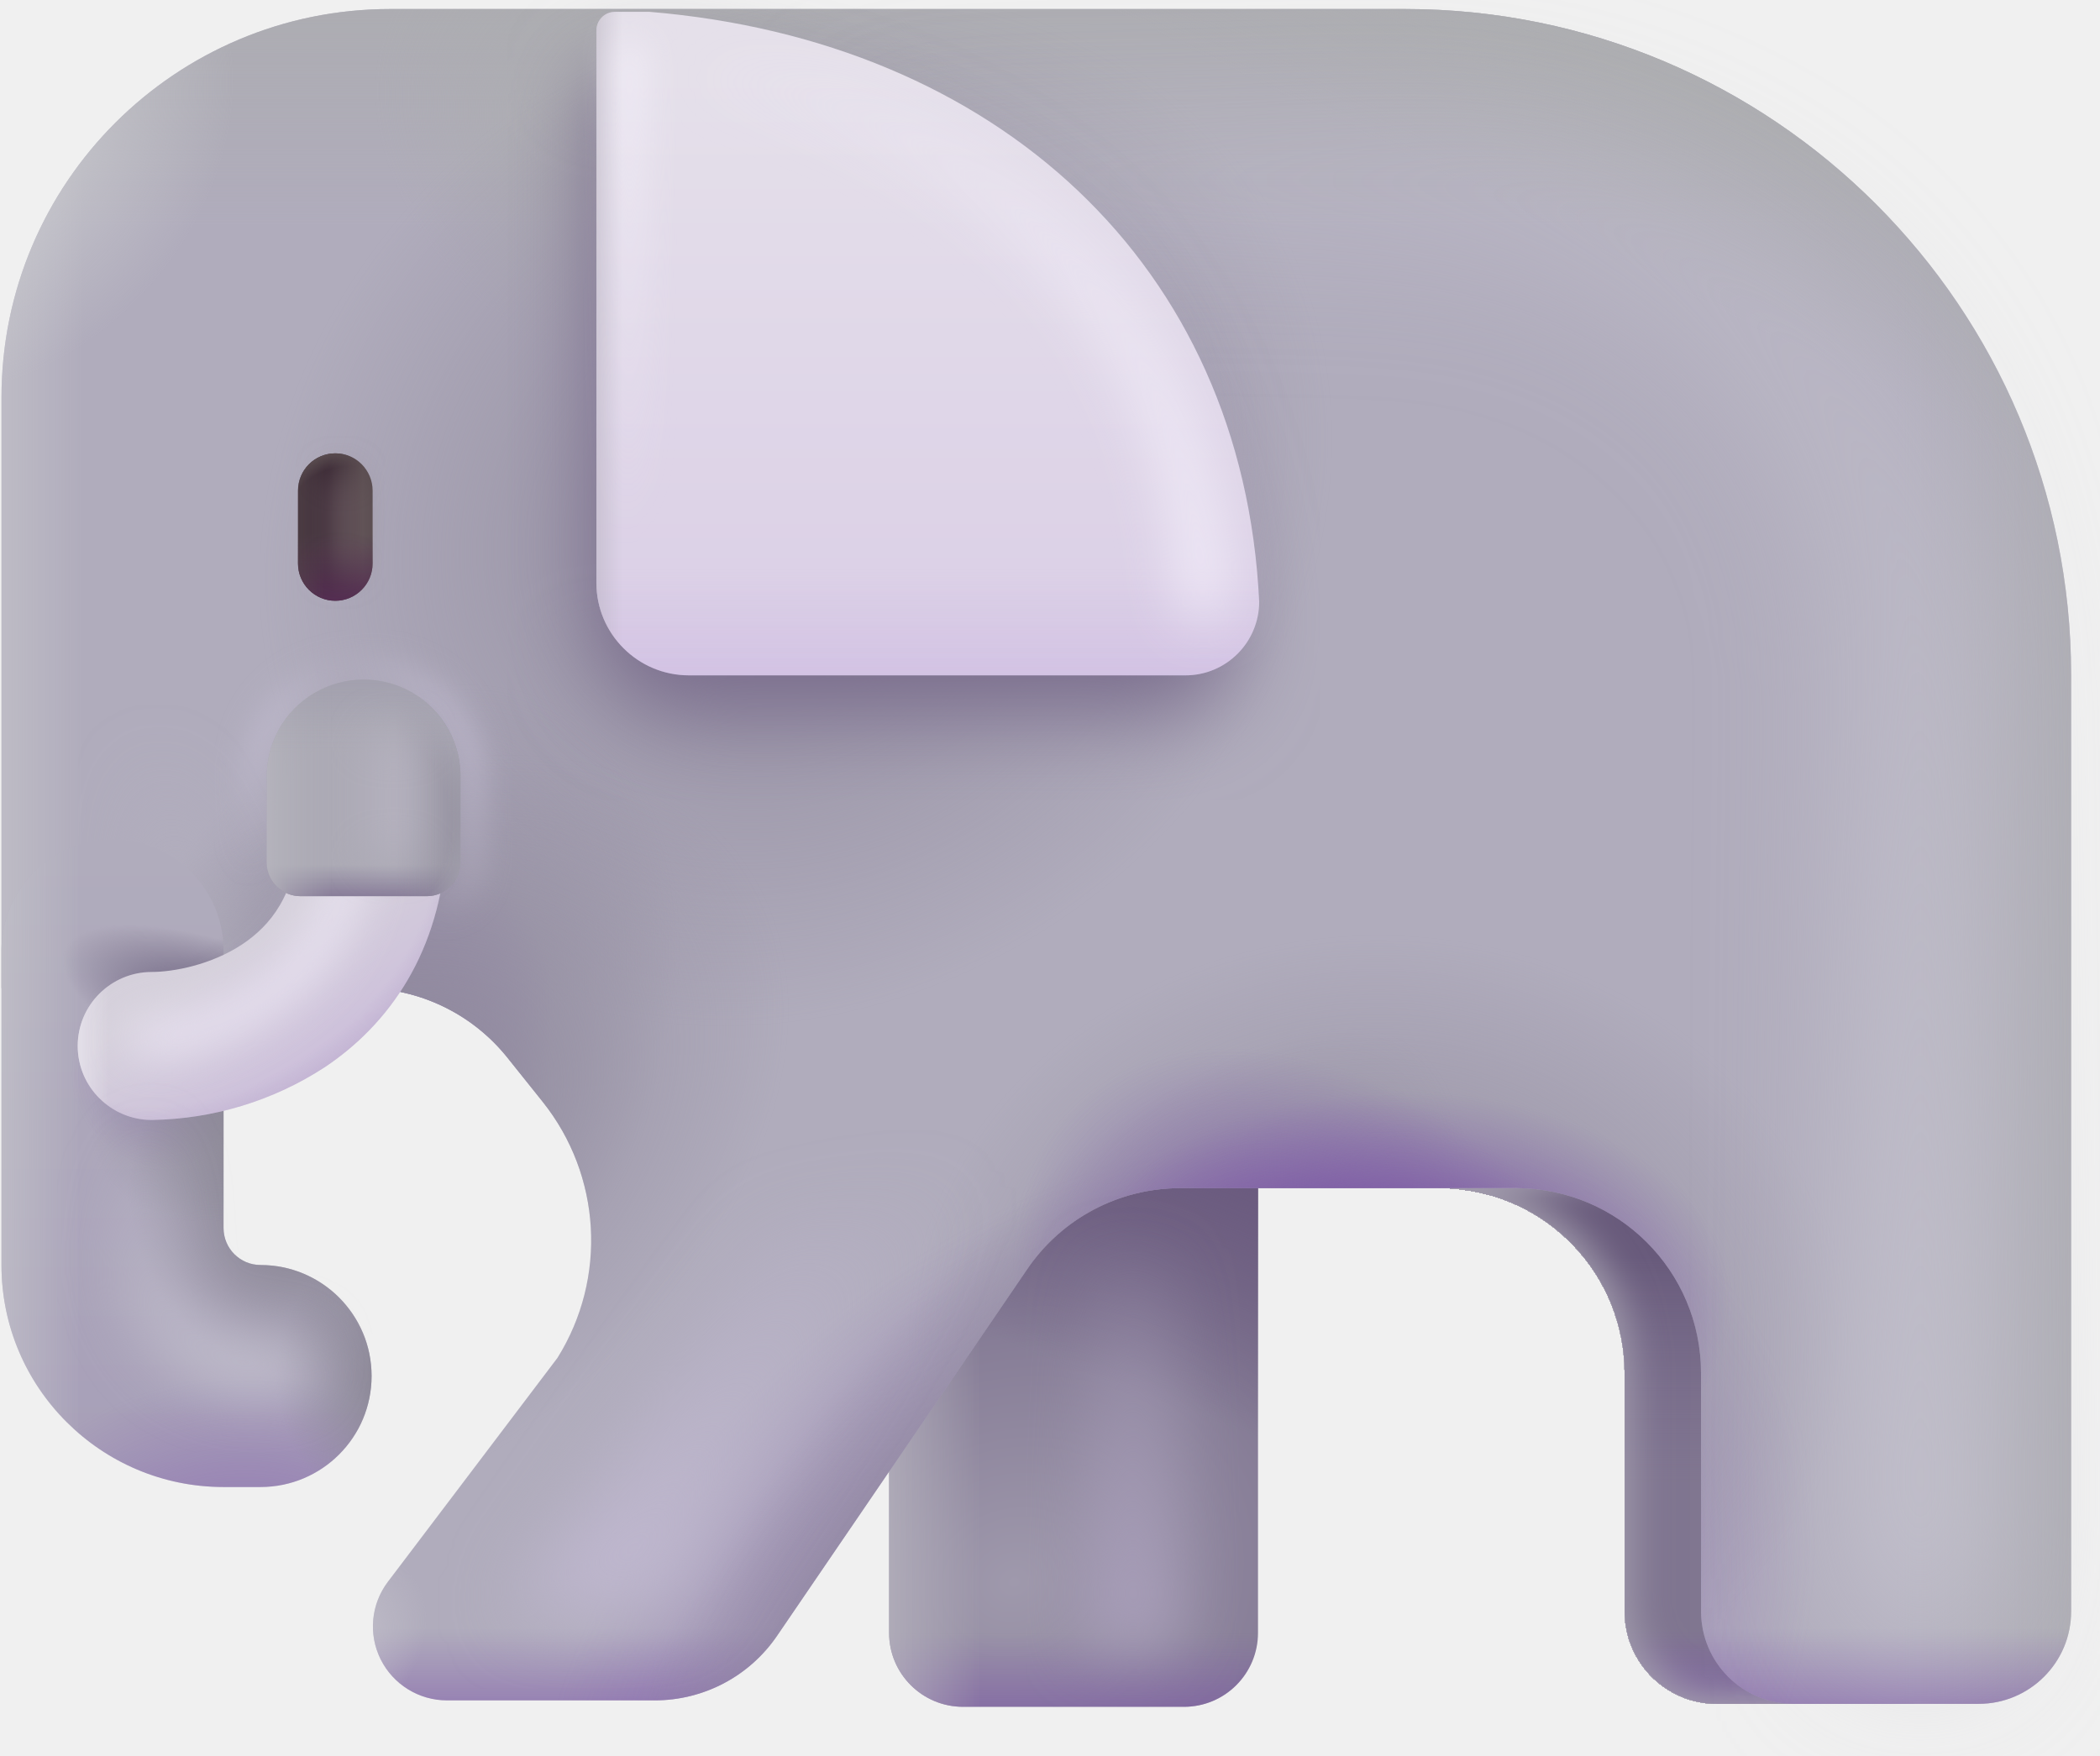
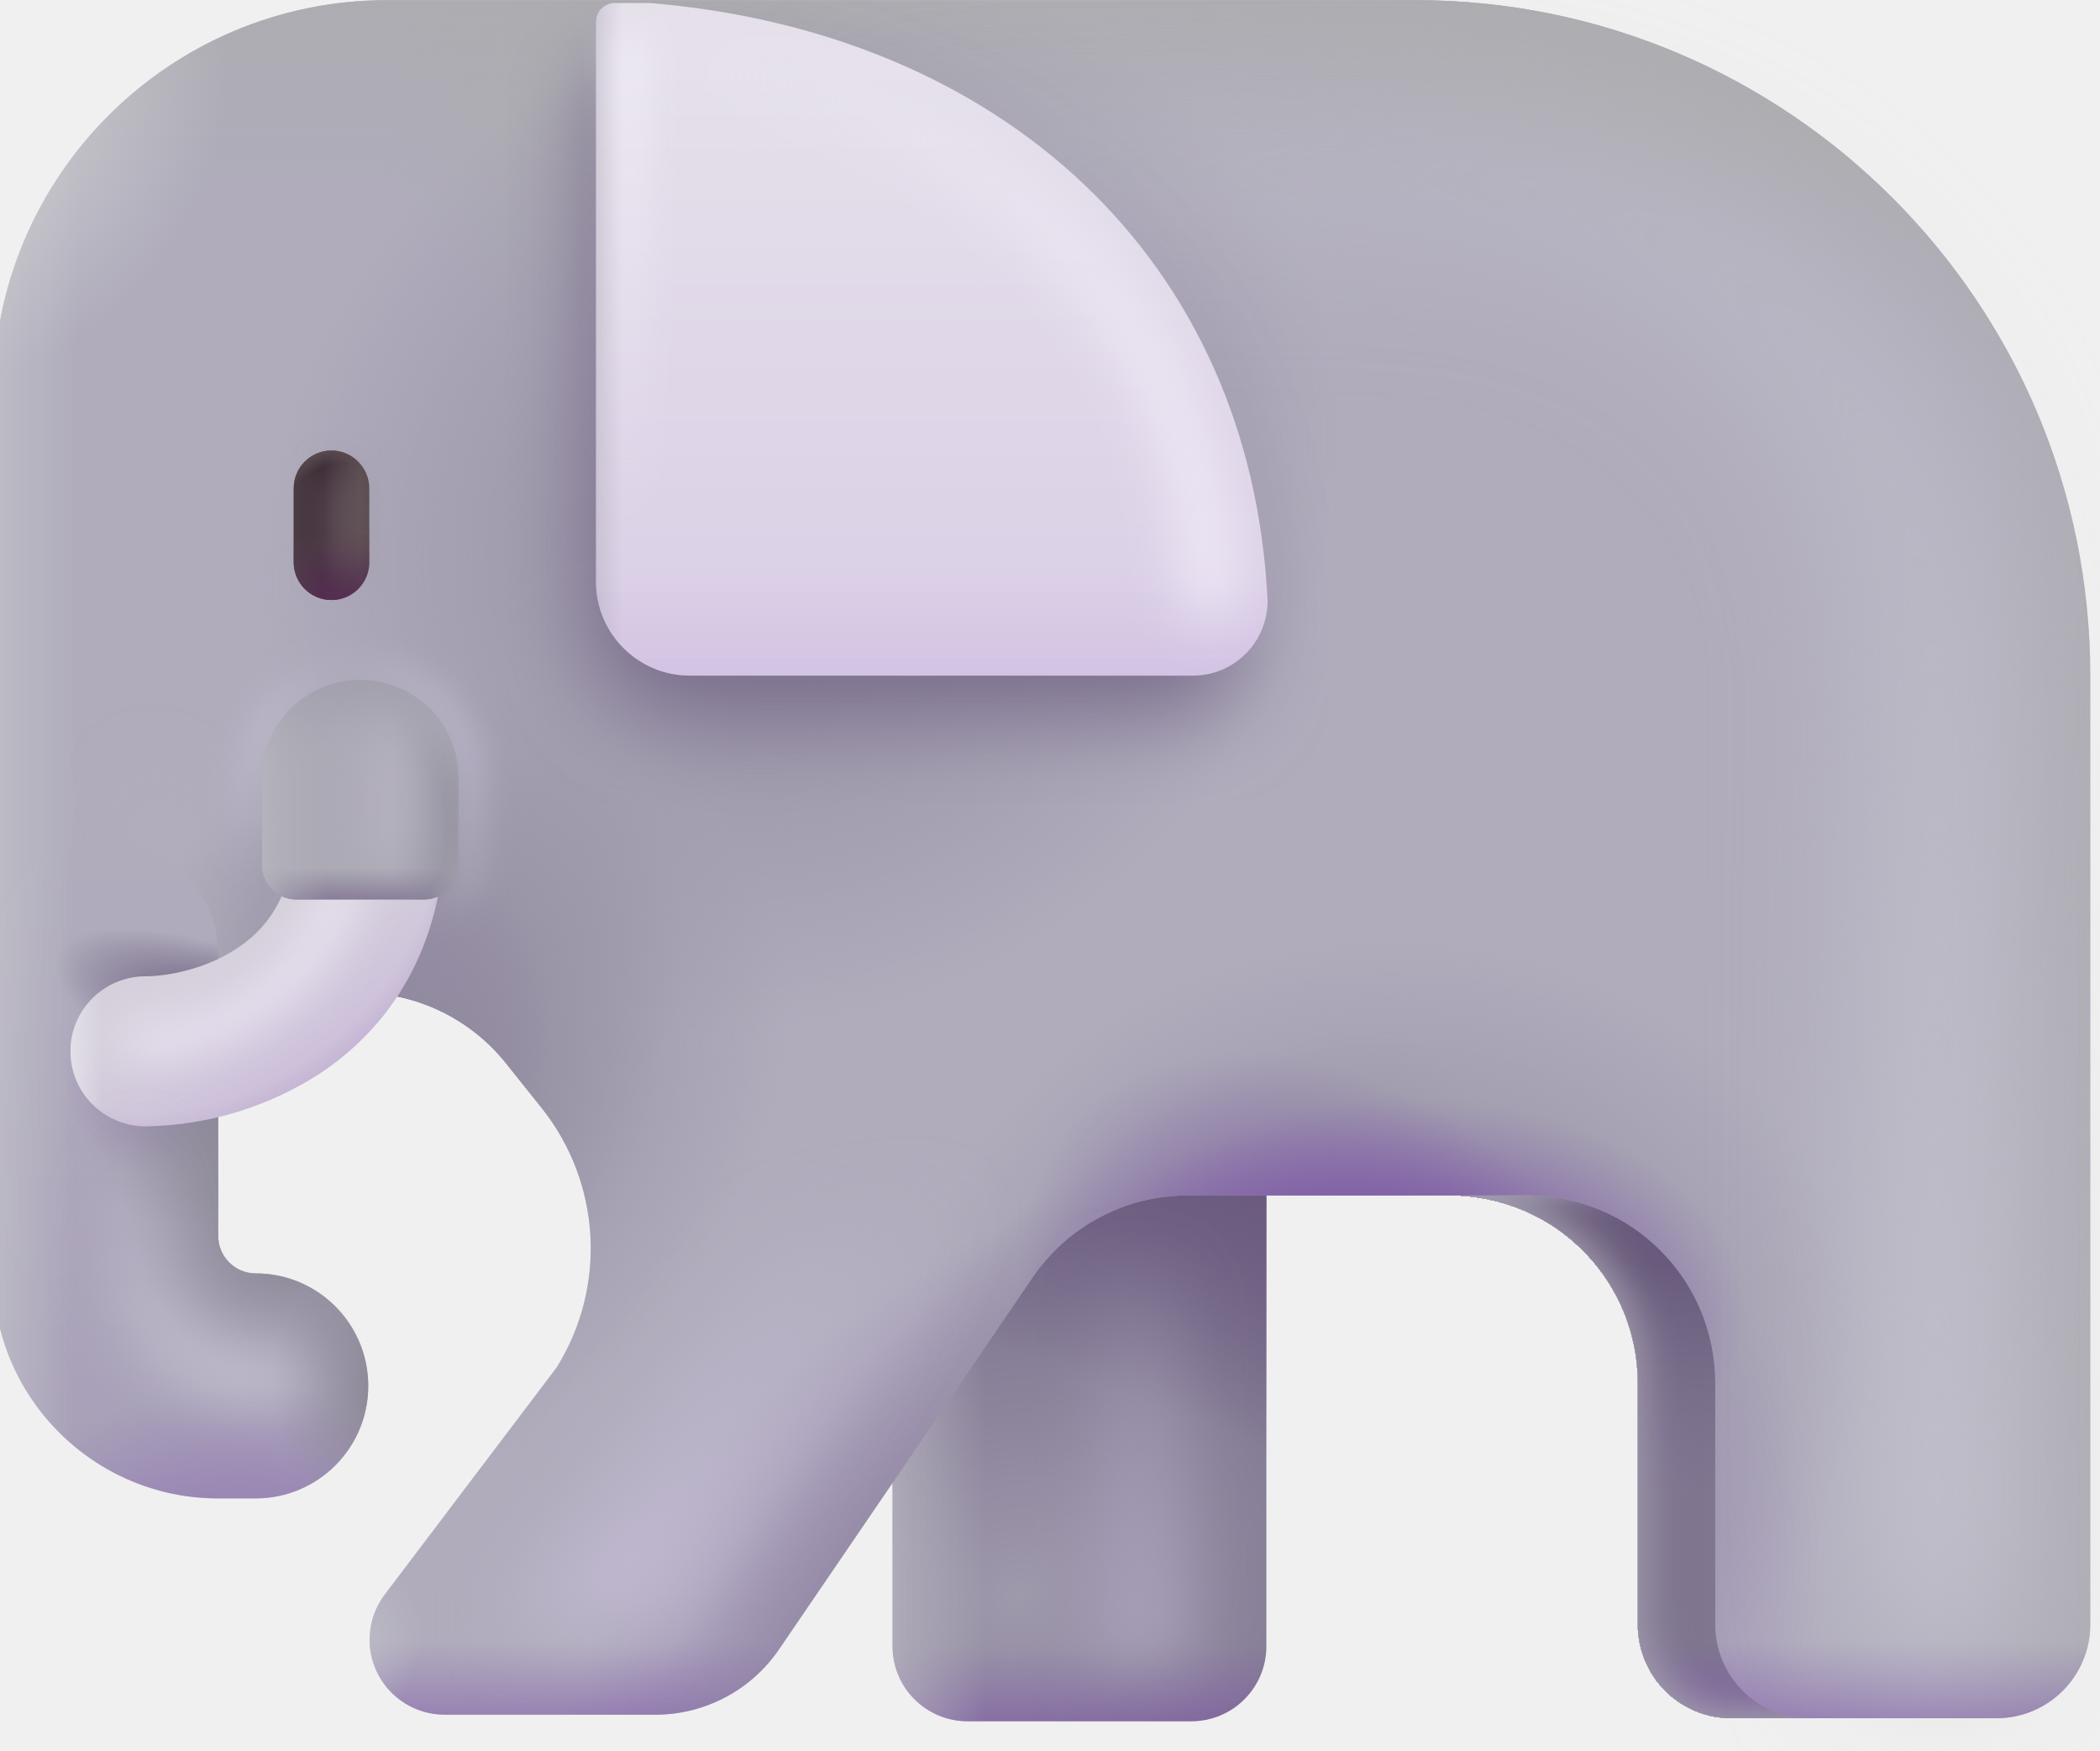
- <svg xmlns="http://www.w3.org/2000/svg" viewBox="2.00 5.03 28.37 23.72">
+ <svg xmlns="http://www.w3.org/2000/svg" viewBox="2.11 5.15 28.00 23.33">
  <g fill="none">
    <g clip-path="url(#elephant-ivtBawb)">
      <g filter="url(#elephant-imF933c)">
        <path fill="#7F7590" d="M28.948 21.09v5.714c0 .69-.56 1.25-1.25 1.25h-2.5c-.69 0-1.25-.56-1.25-1.25v-3.219a2.5 2.5 0 0 0-2.359-2.496z" />
        <path fill="url(#elephant-iOfenYN)" d="M28.948 21.09v5.714c0 .69-.56 1.25-1.25 1.25h-2.5c-.69 0-1.25-.56-1.25-1.25v-3.219a2.5 2.5 0 0 0-2.359-2.496z" />
        <path fill="url(#elephant-iXCfCKc)" d="M28.948 21.09v5.714c0 .69-.56 1.25-1.25 1.25h-2.5c-.69 0-1.25-.56-1.25-1.25v-3.219a2.5 2.5 0 0 0-2.359-2.496z" />
      </g>
      <rect width="4.984" height="8.563" x="14.011" y="19.531" fill="url(#elephant-iyWH87R)" rx="1" />
      <rect width="4.984" height="8.563" x="14.011" y="19.531" fill="url(#elephant-ifw27Ce)" rx="1" />
      <rect width="4.984" height="8.563" x="14.011" y="19.531" fill="url(#elephant-itgEhWc)" rx="1" />
      <rect width="4.984" height="8.563" x="14.011" y="19.531" fill="url(#elephant-iVRMGzb)" rx="1" />
      <path fill="#B0ACBC" d="M2.02 10.402a5.25 5.25 0 0 1 5.25-5.25h13.71a9 9 0 0 1 9 9v12.652c0 .69-.56 1.25-1.25 1.25h-2.5c-.69 0-1.25-.56-1.25-1.25v-3.219a2.5 2.5 0 0 0-2.5-2.5h-4.535a2.5 2.5 0 0 0-2.065 1.091l-3.383 4.959a2 2 0 0 1-1.652.872H8.038a1 1 0 0 1-.797-1.604l2.29-3.024a3 3 0 0 0-.2-3.461l-.476-.596a2.5 2.5 0 0 0-1.953-.94H2.02z" />
      <path fill="url(#elephant-ip5SHVb)" d="M2.02 10.402a5.25 5.25 0 0 1 5.25-5.25h13.71a9 9 0 0 1 9 9v12.652c0 .69-.56 1.25-1.25 1.25h-2.5c-.69 0-1.25-.56-1.25-1.25v-3.219a2.5 2.5 0 0 0-2.5-2.5h-4.535a2.5 2.5 0 0 0-2.065 1.091l-3.383 4.959a2 2 0 0 1-1.652.872H8.038a1 1 0 0 1-.797-1.604l2.29-3.024a3 3 0 0 0-.2-3.461l-.476-.596a2.5 2.5 0 0 0-1.953-.94H2.02z" />
      <path fill="url(#elephant-i8jDfod)" d="M2.02 10.402a5.25 5.25 0 0 1 5.25-5.25h13.71a9 9 0 0 1 9 9v12.652c0 .69-.56 1.25-1.25 1.25h-2.5c-.69 0-1.25-.56-1.25-1.25v-3.219a2.5 2.5 0 0 0-2.5-2.5h-4.535a2.5 2.5 0 0 0-2.065 1.091l-3.383 4.959a2 2 0 0 1-1.652.872H8.038a1 1 0 0 1-.797-1.604l2.29-3.024a3 3 0 0 0-.2-3.461l-.476-.596a2.5 2.5 0 0 0-1.953-.94H2.02z" />
      <path fill="url(#elephant-i4tVBpb)" d="M2.02 10.402a5.25 5.25 0 0 1 5.25-5.25h13.71a9 9 0 0 1 9 9v12.652c0 .69-.56 1.25-1.25 1.25h-2.5c-.69 0-1.25-.56-1.25-1.25v-3.219a2.5 2.5 0 0 0-2.5-2.5h-4.535a2.5 2.5 0 0 0-2.065 1.091l-3.383 4.959a2 2 0 0 1-1.652.872H8.038a1 1 0 0 1-.797-1.604l2.29-3.024a3 3 0 0 0-.2-3.461l-.476-.596a2.5 2.5 0 0 0-1.953-.94H2.02z" />
      <path fill="url(#elephant-iDOtDKe)" d="M2.02 10.402a5.25 5.25 0 0 1 5.25-5.25h13.71a9 9 0 0 1 9 9v12.652c0 .69-.56 1.25-1.25 1.25h-2.5c-.69 0-1.25-.56-1.25-1.25v-3.219a2.5 2.5 0 0 0-2.5-2.5h-4.535a2.5 2.5 0 0 0-2.065 1.091l-3.383 4.959a2 2 0 0 1-1.652.872H8.038a1 1 0 0 1-.797-1.604l2.29-3.024a3 3 0 0 0-.2-3.461l-.476-.596a2.5 2.5 0 0 0-1.953-.94H2.02z" />
      <path fill="url(#elephant-i7yRd6b)" d="M2.02 10.402a5.25 5.25 0 0 1 5.25-5.25h13.71a9 9 0 0 1 9 9v12.652c0 .69-.56 1.25-1.25 1.25h-2.5c-.69 0-1.25-.56-1.25-1.25v-3.219a2.5 2.5 0 0 0-2.5-2.5h-4.535a2.5 2.5 0 0 0-2.065 1.091l-3.383 4.959a2 2 0 0 1-1.652.872H8.038a1 1 0 0 1-.797-1.604l2.29-3.024a3 3 0 0 0-.2-3.461l-.476-.596a2.5 2.5 0 0 0-1.953-.94H2.02z" />
      <path fill="url(#elephant-iRQG40b)" d="M2.02 10.402a5.25 5.25 0 0 1 5.25-5.25h13.71a9 9 0 0 1 9 9v12.652c0 .69-.56 1.25-1.25 1.25h-2.5c-.69 0-1.25-.56-1.25-1.25v-3.219a2.5 2.5 0 0 0-2.5-2.5h-4.535a2.5 2.5 0 0 0-2.065 1.091l-3.383 4.959a2 2 0 0 1-1.652.872H8.038a1 1 0 0 1-.797-1.604l2.29-3.024a3 3 0 0 0-.2-3.461l-.476-.596a2.5 2.5 0 0 0-1.953-.94H2.02z" />
      <path fill="url(#elephant-iriKYVd)" d="M2.02 10.402a5.25 5.25 0 0 1 5.25-5.25h13.71a9 9 0 0 1 9 9v12.652c0 .69-.56 1.25-1.25 1.25h-2.5c-.69 0-1.25-.56-1.25-1.25v-3.219a2.5 2.5 0 0 0-2.5-2.5h-4.535a2.5 2.5 0 0 0-2.065 1.091l-3.383 4.959a2 2 0 0 1-1.652.872H8.038a1 1 0 0 1-.797-1.604l2.29-3.024a3 3 0 0 0-.2-3.461l-.476-.596a2.5 2.5 0 0 0-1.953-.94H2.02z" />
      <path fill="url(#elephant-iYWohyd)" d="M2.02 10.402a5.25 5.25 0 0 1 5.25-5.25h13.71a9 9 0 0 1 9 9v12.652c0 .69-.56 1.25-1.25 1.25h-2.5c-.69 0-1.25-.56-1.25-1.25v-3.219a2.5 2.5 0 0 0-2.5-2.5h-4.535a2.5 2.5 0 0 0-2.065 1.091l-3.383 4.959a2 2 0 0 1-1.652.872H8.038a1 1 0 0 1-.797-1.604l2.29-3.024a3 3 0 0 0-.2-3.461l-.476-.596a2.5 2.5 0 0 0-1.953-.94H2.02z" />
      <path fill="url(#elephant-iQ7wCGc)" d="M2.02 10.402a5.25 5.25 0 0 1 5.25-5.25h13.71a9 9 0 0 1 9 9v12.652c0 .69-.56 1.25-1.25 1.25h-2.5c-.69 0-1.25-.56-1.25-1.25v-3.219a2.5 2.5 0 0 0-2.5-2.5h-4.535a2.5 2.5 0 0 0-2.065 1.091l-3.383 4.959a2 2 0 0 1-1.652.872H8.038a1 1 0 0 1-.797-1.604l2.29-3.024a3 3 0 0 0-.2-3.461l-.476-.596a2.5 2.5 0 0 0-1.953-.94H2.02z" />
      <path fill="url(#elephant-ibuBRvd)" d="M2.02 10.402a5.25 5.25 0 0 1 5.25-5.25h13.71a9 9 0 0 1 9 9v12.652c0 .69-.56 1.25-1.25 1.25h-2.5c-.69 0-1.25-.56-1.25-1.25v-3.219a2.5 2.5 0 0 0-2.5-2.5h-4.535a2.5 2.5 0 0 0-2.065 1.091l-3.383 4.959a2 2 0 0 1-1.652.872H8.038a1 1 0 0 1-.797-1.604l2.29-3.024a3 3 0 0 0-.2-3.461l-.476-.596a2.5 2.5 0 0 0-1.953-.94H2.02z" />
      <path fill="url(#elephant-iK4U69b)" d="M2.02 10.402a5.25 5.25 0 0 1 5.25-5.25h13.71a9 9 0 0 1 9 9v12.652c0 .69-.56 1.25-1.25 1.25h-2.5c-.69 0-1.25-.56-1.25-1.25v-3.219a2.5 2.5 0 0 0-2.5-2.5h-4.535a2.5 2.5 0 0 0-2.065 1.091l-3.383 4.959a2 2 0 0 1-1.652.872H8.038a1 1 0 0 1-.797-1.604l2.29-3.024a3 3 0 0 0-.2-3.461l-.476-.596a2.5 2.5 0 0 0-1.953-.94H2.02z" />
      <path fill="url(#elephant-iy8bTpc)" d="M2.02 10.402a5.25 5.25 0 0 1 5.25-5.25h13.71a9 9 0 0 1 9 9v12.652c0 .69-.56 1.25-1.25 1.25h-2.5c-.69 0-1.25-.56-1.25-1.25v-3.219a2.5 2.5 0 0 0-2.5-2.5h-4.535a2.5 2.5 0 0 0-2.065 1.091l-3.383 4.959a2 2 0 0 1-1.652.872H8.038a1 1 0 0 1-.797-1.604l2.29-3.024a3 3 0 0 0-.2-3.461l-.476-.596a2.5 2.5 0 0 0-1.953-.94H2.02z" />
      <path fill="url(#elephant-iO6PCTb)" d="M2.02 10.402a5.25 5.25 0 0 1 5.25-5.25h13.71a9 9 0 0 1 9 9v12.652c0 .69-.56 1.25-1.25 1.25h-2.5c-.69 0-1.25-.56-1.25-1.25v-3.219a2.5 2.5 0 0 0-2.5-2.5h-4.535a2.5 2.5 0 0 0-2.065 1.091l-3.383 4.959a2 2 0 0 1-1.652.872H8.038a1 1 0 0 1-.797-1.604l2.29-3.024a3 3 0 0 0-.2-3.461l-.476-.596a2.5 2.5 0 0 0-1.953-.94H2.02z" />
      <path fill="url(#elephant-i1OY6Qo)" d="M2.02 10.402a5.25 5.25 0 0 1 5.25-5.25h13.71a9 9 0 0 1 9 9v12.652c0 .69-.56 1.25-1.25 1.25h-2.5c-.69 0-1.25-.56-1.25-1.25v-3.219a2.5 2.5 0 0 0-2.5-2.5h-4.535a2.5 2.5 0 0 0-2.065 1.091l-3.383 4.959a2 2 0 0 1-1.652.872H8.038a1 1 0 0 1-.797-1.604l2.29-3.024a3 3 0 0 0-.2-3.461l-.476-.596a2.5 2.5 0 0 0-1.953-.94H2.02z" />
      <path fill="url(#elephant-iWQb18d)" d="M2.02 10.402a5.25 5.25 0 0 1 5.25-5.25h13.71a9 9 0 0 1 9 9v12.652c0 .69-.56 1.25-1.25 1.25h-2.5c-.69 0-1.25-.56-1.25-1.25v-3.219a2.5 2.5 0 0 0-2.5-2.5h-4.535a2.5 2.5 0 0 0-2.065 1.091l-3.383 4.959a2 2 0 0 1-1.652.872H8.038a1 1 0 0 1-.797-1.604l2.29-3.024a3 3 0 0 0-.2-3.461l-.476-.596a2.5 2.5 0 0 0-1.953-.94H2.02z" />
      <path fill="url(#elephant-i0rSCZb)" d="M2.02 10.402a5.25 5.25 0 0 1 5.25-5.25h13.71a9 9 0 0 1 9 9v12.652c0 .69-.56 1.25-1.25 1.25h-2.5c-.69 0-1.25-.56-1.25-1.25v-3.219a2.5 2.5 0 0 0-2.5-2.5h-4.535a2.5 2.5 0 0 0-2.065 1.091l-3.383 4.959a2 2 0 0 1-1.652.872H8.038a1 1 0 0 1-.797-1.604l2.29-3.024a3 3 0 0 0-.2-3.461l-.476-.596a2.5 2.5 0 0 0-1.953-.94H2.02z" />
      <path fill="url(#elephant-iIXXG9t)" d="M2.02 10.402a5.25 5.25 0 0 1 5.25-5.25h13.71a9 9 0 0 1 9 9v12.652c0 .69-.56 1.25-1.25 1.25h-2.5c-.69 0-1.25-.56-1.25-1.25v-3.219a2.5 2.5 0 0 0-2.5-2.5h-4.535a2.5 2.5 0 0 0-2.065 1.091l-3.383 4.959a2 2 0 0 1-1.652.872H8.038a1 1 0 0 1-.797-1.604l2.29-3.024a3 3 0 0 0-.2-3.461l-.476-.596a2.5 2.5 0 0 0-1.953-.94H2.02z" />
      <g filter="url(#elephant-ircERhe)">
        <path fill="url(#elephant-iXQJ9qe)" d="M4.058 15.28v3.126l1.437-.157z" />
      </g>
      <rect width="1.008" height="1.992" x="6.026" y="11.156" fill="url(#elephant-iET8fQb)" rx=".504" />
      <rect width="1.008" height="1.992" x="6.026" y="11.156" fill="url(#elephant-ii9BmOc)" rx=".504" />
      <rect width="1.008" height="1.992" x="6.026" y="11.156" fill="url(#elephant-iFw4q0c)" rx=".504" />
      <rect width="1.008" height="1.992" x="6.026" y="11.156" fill="url(#elephant-iKKG6Bb)" rx=".504" />
      <g filter="url(#elephant-ia1VsIb)">
        <path fill="#796C8C" d="M10.058 6.29a.24.24 0 0 1 .239-.24h.45c4.476.37 7.68 3.26 7.89 7.636a.954.954 0 0 1-.955.954h-6.427a1.2 1.2 0 0 1-1.198-1.198z" />
      </g>
      <g filter="url(#elephant-ijNTrib)">
        <path stroke="url(#elephant-izFSjsj)" stroke-linecap="square" stroke-width="1.5" d="M14.198 7.445h6.742c2.334.02 7 1.462 7 7.062v11.961" />
      </g>
      <path fill="url(#elephant-ips8lXR)" d="M10.058 5.44a.25.25 0 0 1 .25-.25h.468c4.672.388 8.016 3.403 8.235 7.97c0 .55-.446.996-.996.996h-6.708c-.69 0-1.25-.56-1.25-1.25z" />
      <path fill="url(#elephant-iaBZoLb)" d="M10.058 5.44a.25.25 0 0 1 .25-.25h.468c4.672.388 8.016 3.403 8.235 7.97c0 .55-.446.996-.996.996h-6.708c-.69 0-1.25-.56-1.25-1.25z" />
      <path fill="url(#elephant-i20j9Ee)" d="M10.058 5.44a.25.25 0 0 1 .25-.25h.468c4.672.388 8.016 3.403 8.235 7.97c0 .55-.446.996-.996.996h-6.708c-.69 0-1.25-.56-1.25-1.25z" />
      <path fill="url(#elephant-iEqTGLe)" fill-rule="evenodd" d="M3.52 16.374a1.5 1.5 0 0 1 1.5 1.5v3.75a.5.5 0 0 0 .5.5a1.5 1.5 0 0 1 0 3h-.5a3 3 0 0 1-3-3v-4.25a1.5 1.5 0 0 1 1.5-1.5" clip-rule="evenodd" />
      <path fill="url(#elephant-i1M71wc)" fill-rule="evenodd" d="M3.52 16.374a1.5 1.5 0 0 1 1.5 1.5v3.75a.5.5 0 0 0 .5.5a1.5 1.5 0 0 1 0 3h-.5a3 3 0 0 1-3-3v-4.25a1.5 1.5 0 0 1 1.5-1.5" clip-rule="evenodd" />
      <path fill="url(#elephant-ivgz5rp)" fill-rule="evenodd" d="M3.52 16.374a1.5 1.5 0 0 1 1.5 1.5v3.75a.5.5 0 0 0 .5.5a1.5 1.5 0 0 1 0 3h-.5a3 3 0 0 1-3-3v-4.25a1.5 1.5 0 0 1 1.5-1.5" clip-rule="evenodd" />
      <path fill="url(#elephant-iLD70Ub)" fill-opacity=".3" fill-rule="evenodd" d="M3.52 16.374a1.5 1.5 0 0 1 1.5 1.5v3.75a.5.5 0 0 0 .5.5a1.5 1.5 0 0 1 0 3h-.5a3 3 0 0 1-3-3v-4.25a1.5 1.5 0 0 1 1.5-1.5" clip-rule="evenodd" />
      <path fill="url(#elephant-ifuRIOc)" fill-rule="evenodd" d="M3.52 16.374a1.5 1.5 0 0 1 1.5 1.5v3.75a.5.5 0 0 0 .5.5a1.5 1.5 0 0 1 0 3h-.5a3 3 0 0 1-3-3v-4.25a1.5 1.5 0 0 1 1.5-1.5" clip-rule="evenodd" />
      <path fill="url(#elephant-iiV0ytc)" fill-rule="evenodd" d="M3.52 16.374a1.5 1.5 0 0 1 1.5 1.5v3.75a.5.5 0 0 0 .5.5a1.5 1.5 0 0 1 0 3h-.5a3 3 0 0 1-3-3v-4.25a1.5 1.5 0 0 1 1.5-1.5" clip-rule="evenodd" />
      <path fill="url(#elephant-iFEFhoe)" fill-rule="evenodd" d="M3.52 16.374a1.5 1.5 0 0 1 1.5 1.5v3.75a.5.5 0 0 0 .5.5a1.5 1.5 0 0 1 0 3h-.5a3 3 0 0 1-3-3v-4.25a1.5 1.5 0 0 1 1.5-1.5" clip-rule="evenodd" />
      <path fill="url(#elephant-iWdDXGe)" fill-rule="evenodd" d="M3.52 16.374a1.5 1.5 0 0 1 1.5 1.5v3.75a.5.5 0 0 0 .5.5a1.5 1.5 0 0 1 0 3h-.5a3 3 0 0 1-3-3v-4.25a1.5 1.5 0 0 1 1.5-1.5" clip-rule="evenodd" />
      <g filter="url(#elephant-ivkLGoc)">
        <path stroke="url(#elephant-iVgaJUb)" stroke-width=".3" d="M8.372 16.684v-1.126a1.459 1.459 0 1 0-2.918 0v1.126c0 .334.272.606.607.606h1.704a.606.606 0 0 0 .607-.606Z" />
        <path stroke="url(#elephant-iwZMgIb)" stroke-width=".3" d="M8.372 16.684v-1.126a1.459 1.459 0 1 0-2.918 0v1.126c0 .334.272.606.607.606h1.704a.606.606 0 0 0 .607-.606Z" />
      </g>
      <path fill="url(#elephant-iBWUfTb)" fill-rule="evenodd" d="M7.086 15.376a1 1 0 0 1 .947 1.05c-.076 1.473-.783 2.451-1.65 3.028a4.4 4.4 0 0 1-2.333.71a1 1 0 1 1 0-2c.29 0 .802-.094 1.225-.375c.375-.25.72-.666.76-1.466a1 1 0 0 1 1.05-.947" clip-rule="evenodd" />
      <path fill="url(#elephant-iySXGqc)" fill-rule="evenodd" d="M7.086 15.376a1 1 0 0 1 .947 1.05c-.076 1.473-.783 2.451-1.65 3.028a4.4 4.4 0 0 1-2.333.71a1 1 0 1 1 0-2c.29 0 .802-.094 1.225-.375c.375-.25.72-.666.76-1.466a1 1 0 0 1 1.05-.947" clip-rule="evenodd" />
      <path fill="url(#elephant-itXAdHc)" fill-rule="evenodd" d="M7.086 15.376a1 1 0 0 1 .947 1.05c-.076 1.473-.783 2.451-1.65 3.028a4.4 4.4 0 0 1-2.333.71a1 1 0 1 1 0-2c.29 0 .802-.094 1.225-.375c.375-.25.72-.666.76-1.466a1 1 0 0 1 1.05-.947" clip-rule="evenodd" />
      <g filter="url(#elephant-iwQrKrc)">
        <path stroke="url(#elephant-iLoIIZb)" stroke-linecap="round" stroke-width=".5" d="M11.573 6.03c2.146.271 6.488 2.076 6.688 7.126" />
      </g>
      <g filter="url(#elephant-iJoQ70b)">
        <path stroke="url(#elephant-iOcBJGq)" stroke-linecap="round" stroke-width=".25" d="M10.51 5.718v7.438" />
      </g>
      <g filter="url(#elephant-iHYJPpe)">
        <path stroke="url(#elephant-idJHk7L)" stroke-linecap="round" stroke-opacity=".75" stroke-width=".75" d="M3.948 19.593v2.375a1.5 1.5 0 0 0 1.5 1.5h.406" />
      </g>
      <g filter="url(#elephant-i34yFWk)">
        <path stroke="#EDE7F5" stroke-linecap="round" stroke-width=".4" d="M3.948 19.062c.985 0 2.594-.76 2.781-2.422" />
      </g>
      <path fill="#ACAAB5" d="M5.604 15.558a1.309 1.309 0 1 1 2.617 0v1.126a.456.456 0 0 1-.456.456H6.061a.456.456 0 0 1-.457-.456z" />
      <path fill="url(#elephant-ifn38AB)" d="M5.604 15.558a1.309 1.309 0 1 1 2.617 0v1.126a.456.456 0 0 1-.456.456H6.061a.456.456 0 0 1-.457-.456z" />
      <path fill="url(#elephant-iLwqVFc)" d="M5.604 15.558a1.309 1.309 0 1 1 2.617 0v1.126a.456.456 0 0 1-.456.456H6.061a.456.456 0 0 1-.457-.456z" />
      <path fill="url(#elephant-iZzPFFb)" d="M5.604 15.558a1.309 1.309 0 1 1 2.617 0v1.126a.456.456 0 0 1-.456.456H6.061a.456.456 0 0 1-.457-.456z" />
      <path fill="url(#elephant-iwngADe)" d="M5.604 15.558a1.309 1.309 0 1 1 2.617 0v1.126a.456.456 0 0 1-.456.456H6.061a.456.456 0 0 1-.457-.456z" />
      <path fill="url(#elephant-i1o0V8b)" fill-opacity=".5" d="M5.604 15.558a1.309 1.309 0 1 1 2.617 0v1.126a.456.456 0 0 1-.456.456H6.061a.456.456 0 0 1-.457-.456z" />
      <g filter="url(#elephant-iTl5u5R)">
        <path fill="#B8B4C2" d="M7.081 15.171a.234.234 0 0 1 .468 0v1.469h-.468z" />
      </g>
      <g filter="url(#elephant-iCcAHCe)">
        <rect width=".207" height="1.324" x="6.499" y="11.425" fill="#87747C" rx=".104" />
      </g>
      <g filter="url(#elephant-ikrvBMe)">
        <path fill="url(#elephant-i2uuW7d)" d="M16.659 21.906h1.289v5.406h-1.289z" />
      </g>
      <g filter="url(#elephant-iI6DLce)">
        <path fill="url(#elephant-iM2kYfb)" d="m12.417 21.656l-3.5 5.187h2.219l4.093-5.906z" />
      </g>
    </g>
    <defs>
      <linearGradient id="elephant-iOfenYN" x1="25.507" x2="25.507" y1="28.867" y2="26.117" gradientUnits="userSpaceOnUse">
        <stop stop-color="#7249A0" />
        <stop offset=".659" stop-color="#7F56AE" stop-opacity="0" />
      </linearGradient>
      <linearGradient id="elephant-iXCfCKc" x1="25.269" x2="25.269" y1="21.999" y2="25.062" gradientUnits="userSpaceOnUse">
        <stop stop-color="#685A7B" />
        <stop offset="1" stop-color="#786A8C" stop-opacity="0" />
      </linearGradient>
      <linearGradient id="elephant-ifw27Ce" x1="16.664" x2="16.664" y1="29.218" y2="27.103" gradientUnits="userSpaceOnUse">
        <stop stop-color="#7249A0" />
        <stop offset="1" stop-color="#7F56AE" stop-opacity="0" />
      </linearGradient>
      <linearGradient id="elephant-itgEhWc" x1="18.573" x2="17.292" y1="20.374" y2="23.812" gradientUnits="userSpaceOnUse">
        <stop offset=".153" stop-color="#6B5B7F" />
        <stop offset="1" stop-color="#6B5B7F" stop-opacity="0" />
      </linearGradient>
      <linearGradient id="elephant-iVRMGzb" x1="13.386" x2="15.261" y1="28.093" y2="28.093" gradientUnits="userSpaceOnUse">
        <stop stop-color="#BCBAC3" />
        <stop offset="1" stop-color="#BCBAC3" stop-opacity="0" />
      </linearGradient>
      <linearGradient id="elephant-ip5SHVb" x1="31.386" x2="27.636" y1="21.242" y2="21.242" gradientUnits="userSpaceOnUse">
        <stop stop-color="#ACADAF" />
        <stop offset="1" stop-color="#ACADAF" stop-opacity="0" />
      </linearGradient>
      <linearGradient id="elephant-i8jDfod" x1="22.198" x2="22.198" y1="4.304" y2="8.085" gradientUnits="userSpaceOnUse">
        <stop stop-color="#ACADAF" />
        <stop offset="1" stop-color="#ACADAF" stop-opacity="0" />
      </linearGradient>
      <linearGradient id="elephant-i4tVBpb" x1="25.823" x2="24.323" y1="5.742" y2="8.773" gradientUnits="userSpaceOnUse">
        <stop stop-color="#ACADAF" />
        <stop offset="1" stop-color="#ACADAF" stop-opacity="0" />
      </linearGradient>
      <linearGradient id="elephant-i7yRd6b" x1=".823" x2="3.136" y1="12.179" y2="12.179" gradientUnits="userSpaceOnUse">
        <stop stop-color="#CBCCCF" />
        <stop offset="1" stop-color="#CBCCCF" stop-opacity="0" />
      </linearGradient>
      <linearGradient id="elephant-iK4U69b" x1="16.905" x2="16.905" y1="29.218" y2="25.406" gradientUnits="userSpaceOnUse">
        <stop stop-color="#7249A0" />
        <stop offset=".574" stop-color="#7F56AE" stop-opacity="0" />
      </linearGradient>
      <linearGradient id="elephant-iXQJ9qe" x1="4.542" x2="6.491" y1="18.124" y2="16.735" gradientUnits="userSpaceOnUse">
        <stop stop-color="#AEACB7" />
        <stop offset="1" stop-color="#C0B8D0" stop-opacity="0" />
      </linearGradient>
      <linearGradient id="elephant-iET8fQb" x1="7.034" x2="6.451" y1="12.152" y2="12.152" gradientUnits="userSpaceOnUse">
        <stop offset=".225" stop-color="#594C4F" />
        <stop offset="1" stop-color="#392833" />
      </linearGradient>
      <linearGradient id="elephant-ii9BmOc" x1="7.192" x2="7.192" y1="13.177" y2="12.241" gradientUnits="userSpaceOnUse">
        <stop stop-color="#552D52" />
        <stop offset="1" stop-color="#552D52" stop-opacity="0" />
      </linearGradient>
      <linearGradient id="elephant-iFw4q0c" x1="5.693" x2="6.387" y1="12.621" y2="12.621" gradientUnits="userSpaceOnUse">
        <stop stop-color="#594C4F" />
        <stop offset="1" stop-color="#594C4F" stop-opacity="0" />
      </linearGradient>
      <linearGradient id="elephant-izFSjsj" x1="26.323" x2="10.386" y1="28.468" y2="1.343" gradientUnits="userSpaceOnUse">
        <stop stop-color="#CDCCD5" />
        <stop offset="1" stop-color="#CDCCD5" stop-opacity="0" />
      </linearGradient>
      <linearGradient id="elephant-ips8lXR" x1="14.534" x2="14.534" y1="5.999" y2="14.156" gradientUnits="userSpaceOnUse">
        <stop stop-color="#E5E0EA" />
        <stop offset="1" stop-color="#DACEE6" />
      </linearGradient>
      <linearGradient id="elephant-iaBZoLb" x1="14.534" x2="14.534" y1="19.156" y2="12.718" gradientUnits="userSpaceOnUse">
        <stop stop-color="#BA9CDC" />
        <stop offset="1" stop-color="#BA9CDC" stop-opacity="0" />
      </linearGradient>
      <linearGradient id="elephant-i20j9Ee" x1="9.62" x2="10.409" y1="10.937" y2="10.937" gradientUnits="userSpaceOnUse">
        <stop stop-color="#B3AEBB" />
        <stop offset="1" stop-color="#B3AEBB" stop-opacity="0" />
      </linearGradient>
      <linearGradient id="elephant-iEqTGLe" x1="5.354" x2="5.354" y1="25.124" y2="16.531" gradientUnits="userSpaceOnUse">
        <stop stop-color="#A79FB8" />
        <stop offset="1" stop-color="#B0ACBC" />
      </linearGradient>
      <linearGradient id="elephant-i1M71wc" x1="1.104" x2="3.104" y1="19.059" y2="19.059" gradientUnits="userSpaceOnUse">
        <stop stop-color="#CBCCCF" />
        <stop offset="1" stop-color="#CBCCCF" stop-opacity="0" />
      </linearGradient>
      <linearGradient id="elephant-iVgaJUb" x1="8.682" x2="6.913" y1="14.765" y2="15.609" gradientUnits="userSpaceOnUse">
        <stop stop-color="#C7C1D7" />
        <stop offset="1" stop-color="#B9B4C5" stop-opacity="0" />
      </linearGradient>
      <linearGradient id="elephant-iwZMgIb" x1="5.214" x2="6.011" y1="15.109" y2="15.499" gradientUnits="userSpaceOnUse">
        <stop stop-color="#C7C1D7" />
        <stop offset="1" stop-color="#B9B4C5" stop-opacity="0" />
      </linearGradient>
      <linearGradient id="elephant-iBWUfTb" x1="5.151" x2="6.479" y1="17.953" y2="20.046" gradientUnits="userSpaceOnUse">
        <stop stop-color="#D5D0DB" />
        <stop offset="1" stop-color="#CABADB" />
      </linearGradient>
      <linearGradient id="elephant-iySXGqc" x1="2.917" x2="3.472" y1="19.492" y2="19.492" gradientUnits="userSpaceOnUse">
        <stop stop-color="#E8E4ED" />
        <stop offset="1" stop-color="#E8E4ED" stop-opacity="0" />
      </linearGradient>
      <linearGradient id="elephant-iLoIIZb" x1="18.729" x2="11.323" y1="13.562" y2="5.656" gradientUnits="userSpaceOnUse">
        <stop stop-color="#F9F5FF" />
        <stop offset="1" stop-color="#F9F5FF" stop-opacity="0" />
      </linearGradient>
      <linearGradient id="elephant-iOcBJGq" x1="10.473" x2="8.613" y1="12.218" y2="11.673" gradientUnits="userSpaceOnUse">
        <stop stop-color="#F9F5FF" stop-opacity="0" />
        <stop offset="1" stop-color="#F9F5FF" />
      </linearGradient>
      <linearGradient id="elephant-idJHk7L" x1="5.133" x2="4.097" y1="23.738" y2="20.107" gradientUnits="userSpaceOnUse">
        <stop stop-color="#CDCCD5" />
        <stop offset="1" stop-color="#CDCCD5" stop-opacity="0" />
      </linearGradient>
      <linearGradient id="elephant-ifn38AB" x1="6.913" x2="6.913" y1="17.14" y2="16.718" gradientUnits="userSpaceOnUse">
        <stop stop-color="#887D99" />
        <stop offset="1" stop-color="#887D99" stop-opacity="0" />
      </linearGradient>
      <linearGradient id="elephant-iLwqVFc" x1="8.542" x2="7.323" y1="17.14" y2="17.14" gradientUnits="userSpaceOnUse">
        <stop stop-color="#8A8696" />
        <stop offset="1" stop-color="#928E9E" stop-opacity="0" />
      </linearGradient>
      <linearGradient id="elephant-iwngADe" x1="5.354" x2="6.479" y1="17.031" y2="17.031" gradientUnits="userSpaceOnUse">
        <stop stop-color="#BAB9C2" />
        <stop offset="1" stop-color="#ACABB3" stop-opacity="0" />
      </linearGradient>
      <linearGradient id="elephant-i1o0V8b" x1="6.913" x2="6.913" y1="14.124" y2="15.249" gradientUnits="userSpaceOnUse">
        <stop stop-color="#9A97A7" />
        <stop offset="1" stop-color="#A9A7B2" stop-opacity="0" />
      </linearGradient>
      <linearGradient id="elephant-i2uuW7d" x1="17.948" x2="17.948" y1="27.312" y2="21.499" gradientUnits="userSpaceOnUse">
        <stop stop-color="#A99FBA" />
        <stop offset="1" stop-color="#A99FBA" stop-opacity="0" />
      </linearGradient>
      <linearGradient id="elephant-iM2kYfb" x1="10.198" x2="14.323" y1="26.843" y2="20.499" gradientUnits="userSpaceOnUse">
        <stop stop-color="#C0B8D0" />
        <stop offset="1" stop-color="#C0B8D0" stop-opacity="0" />
      </linearGradient>
      <radialGradient id="elephant-iyWH87R" cx="0" cy="0" r="1" gradientTransform="matrix(2.625 6.8125 -7.86845 3.03188 15.698 26.406)" gradientUnits="userSpaceOnUse">
        <stop stop-color="#9F99AC" />
        <stop offset="1" stop-color="#685A7C" />
      </radialGradient>
      <radialGradient id="elephant-iDOtDKe" cx="0" cy="0" r="1" gradientTransform="matrix(-4 -1.99607 1.4558 -2.91732 11.323 7.148)" gradientUnits="userSpaceOnUse">
        <stop stop-color="#ACADAF" />
        <stop offset="1" stop-color="#ACADAF" stop-opacity="0" />
      </radialGradient>
      <radialGradient id="elephant-iRQG40b" cx="0" cy="0" r="1" gradientTransform="matrix(2.6875 2.40625 -3.09329 3.45484 1.792 6.96)" gradientUnits="userSpaceOnUse">
        <stop stop-color="#CBCCCF" />
        <stop offset=".81" stop-color="#CBCCCF" stop-opacity="0" />
      </radialGradient>
      <radialGradient id="elephant-iriKYVd" cx="0" cy="0" r="1" gradientTransform="matrix(2.53125 -3.54687 2.12457 1.51622 6.167 20.46)" gradientUnits="userSpaceOnUse">
        <stop stop-color="#7F56AE" />
        <stop offset="1" stop-color="#7F56AE" stop-opacity="0" />
      </radialGradient>
      <radialGradient id="elephant-iYWohyd" cx="0" cy="0" r="1" gradientTransform="matrix(-5.99997 4.67387 -4.04625 -5.19426 12.76 11.93)" gradientUnits="userSpaceOnUse">
        <stop stop-color="#918B9E" />
        <stop offset="1" stop-color="#918B9E" stop-opacity="0" />
      </radialGradient>
      <radialGradient id="elephant-iQ7wCGc" cx="0" cy="0" r="1" gradientTransform="matrix(2.5 -4.8125 3.28204 1.70496 7.073 19.367)" gradientUnits="userSpaceOnUse">
        <stop stop-color="#918B9E" />
        <stop offset="1" stop-color="#918B9E" stop-opacity="0" />
      </radialGradient>
      <radialGradient id="elephant-ibuBRvd" cx="0" cy="0" r="1" gradientTransform="matrix(5.25 -3.92773 2.67865 3.58041 6.76 20.53)" gradientUnits="userSpaceOnUse">
        <stop stop-color="#918B9E" />
        <stop offset="1" stop-color="#918B9E" stop-opacity="0" />
      </radialGradient>
      <radialGradient id="elephant-iy8bTpc" cx="0" cy="0" r="1" gradientTransform="rotate(-125.725 16.132 9.443)scale(6.95764 9.37374)" gradientUnits="userSpaceOnUse">
        <stop stop-color="#7249A0" />
        <stop offset="1" stop-color="#7F56AE" stop-opacity="0" />
      </radialGradient>
      <radialGradient id="elephant-iO6PCTb" cx="0" cy="0" r="1" gradientTransform="matrix(0 -5.5 6.375 0 20.636 23.156)" gradientUnits="userSpaceOnUse">
        <stop stop-color="#918B9E" />
        <stop offset="1" stop-color="#918B9E" stop-opacity="0" />
      </radialGradient>
      <radialGradient id="elephant-i1OY6Qo" cx="0" cy="0" r="1" gradientTransform="matrix(-2.6875 -2.09374 5.5104 -7.07307 15.667 26.28)" gradientUnits="userSpaceOnUse">
        <stop offset=".338" stop-color="#918B9E" />
        <stop offset="1" stop-color="#918B9E" stop-opacity="0" />
      </radialGradient>
      <radialGradient id="elephant-iWQb18d" cx="0" cy="0" r="1" gradientTransform="matrix(-4.38563 -4.43753 2.96952 -2.9348 20.386 23.906)" gradientUnits="userSpaceOnUse">
        <stop offset=".12" stop-color="#7249A0" />
        <stop offset=".886" stop-color="#7F56AE" stop-opacity="0" />
      </radialGradient>
      <radialGradient id="elephant-i0rSCZb" cx="0" cy="0" r="1" gradientTransform="matrix(0 -2.84375 4.46875 0 20.917 22.624)" gradientUnits="userSpaceOnUse">
        <stop offset=".12" stop-color="#7249A0" />
        <stop offset="1" stop-color="#7F56AE" stop-opacity="0" />
      </radialGradient>
      <radialGradient id="elephant-iIXXG9t" cx="0" cy="0" r="1" gradientTransform="matrix(1.96875 -1.29687 .90634 1.37589 6.073 27.39)" gradientUnits="userSpaceOnUse">
        <stop stop-color="#C9C7D0" />
        <stop offset=".781" stop-color="#C9C7D0" stop-opacity="0" />
      </radialGradient>
      <radialGradient id="elephant-iKKG6Bb" cx="0" cy="0" r="1" gradientTransform="rotate(-109.696 7.684 3.767)scale(1.15346 1.13149)" gradientUnits="userSpaceOnUse">
        <stop offset=".814" stop-color="#594C4F" stop-opacity="0" />
        <stop offset="1" stop-color="#594C4F" />
      </radialGradient>
      <radialGradient id="elephant-ivgz5rp" cx="0" cy="0" r="1" gradientTransform="matrix(-.65625 -4.4375 4.30025 -.63595 5.339 28.109)" gradientUnits="userSpaceOnUse">
        <stop stop-color="#7F56AE" />
        <stop offset="1" stop-color="#7F56AE" stop-opacity="0" />
      </radialGradient>
      <radialGradient id="elephant-iLD70Ub" cx="0" cy="0" r="1" gradientTransform="matrix(-.84375 .65625 -.74796 -.96166 4.089 19.687)" gradientUnits="userSpaceOnUse">
        <stop stop-color="#7F56AE" />
        <stop offset="1" stop-color="#7F56AE" stop-opacity="0" />
      </radialGradient>
      <radialGradient id="elephant-ifuRIOc" cx="0" cy="0" r="1" gradientTransform="matrix(-1.90626 1.06249 -1.18514 -2.12631 5.886 21.343)" gradientUnits="userSpaceOnUse">
        <stop stop-color="#85828E" />
        <stop offset=".959" stop-color="#85828E" stop-opacity="0" />
      </radialGradient>
      <radialGradient id="elephant-iiV0ytc" cx="0" cy="0" r="1" gradientTransform="matrix(-1.75 0 0 -1.95202 7.48 23.624)" gradientUnits="userSpaceOnUse">
        <stop stop-color="#85828E" />
        <stop offset="1" stop-color="#85828E" stop-opacity="0" />
      </radialGradient>
      <radialGradient id="elephant-iFEFhoe" cx="0" cy="0" r="1" gradientTransform="rotate(146.143 .009 10.536)scale(2.97286 1.84224)" gradientUnits="userSpaceOnUse">
        <stop stop-color="#85828E" />
        <stop offset="1" stop-color="#85828E" stop-opacity="0" />
      </radialGradient>
      <radialGradient id="elephant-iWdDXGe" cx="0" cy="0" r="1" gradientTransform="rotate(-157.557 4.737 8.95)scale(3.11059 1.03352)" gradientUnits="userSpaceOnUse">
        <stop offset=".346" stop-color="#6E6380" />
        <stop offset=".983" stop-color="#6E6380" stop-opacity="0" />
      </radialGradient>
      <radialGradient id="elephant-itXAdHc" cx="0" cy="0" r="1" gradientTransform="matrix(1.57812 2.23437 -3.46966 2.4506 5.136 17.593)" gradientUnits="userSpaceOnUse">
        <stop offset=".717" stop-color="#B9A9CB" stop-opacity="0" />
        <stop offset=".962" stop-color="#B9A9CB" />
      </radialGradient>
      <radialGradient id="elephant-iZzPFFb" cx="0" cy="0" r="1" gradientTransform="matrix(.36328 -1.96093 1.58152 .293 6.913 16.288)" gradientUnits="userSpaceOnUse">
        <stop offset=".713" stop-color="#A9A7B3" stop-opacity="0" />
        <stop offset="1" stop-color="#A9A7B3" />
      </radialGradient>
      <filter id="elephant-imF933c" width="7.459" height="7.065" x="21.589" y="20.989" color-interpolation-filters="sRGB" filterUnits="userSpaceOnUse">
        <feFlood flood-opacity="0" result="BackgroundImageFix" />
        <feBlend in="SourceGraphic" in2="BackgroundImageFix" result="shape" />
        <feColorMatrix in="SourceAlpha" result="hardAlpha" values="0 0 0 0 0 0 0 0 0 0 0 0 0 0 0 0 0 0 127 0" />
        <feOffset dx=".1" dy="-.1" />
        <feGaussianBlur stdDeviation=".25" />
        <feComposite in2="hardAlpha" k2="-1" k3="1" operator="arithmetic" />
        <feColorMatrix values="0 0 0 0 0.631 0 0 0 0 0.608 0 0 0 0 0.675 0 0 0 1 0" />
        <feBlend in2="shape" result="effect1_innerShadow_28327_3476" />
      </filter>
      <filter id="elephant-ircERhe" width="3.438" height="5.125" x="3.058" y="14.281" color-interpolation-filters="sRGB" filterUnits="userSpaceOnUse">
        <feFlood flood-opacity="0" result="BackgroundImageFix" />
        <feBlend in="SourceGraphic" in2="BackgroundImageFix" result="shape" />
        <feGaussianBlur result="effect1_foregroundBlur_28327_3476" stdDeviation=".5" />
      </filter>
      <filter id="elephant-ia1VsIb" width="10.979" height="10.99" x="8.857" y="4.85" color-interpolation-filters="sRGB" filterUnits="userSpaceOnUse">
        <feFlood flood-opacity="0" result="BackgroundImageFix" />
        <feBlend in="SourceGraphic" in2="BackgroundImageFix" result="shape" />
        <feGaussianBlur result="effect1_foregroundBlur_28327_3476" stdDeviation=".6" />
      </filter>
      <filter id="elephant-ijNTrib" width="19.242" height="24.523" x="11.448" y="4.695" color-interpolation-filters="sRGB" filterUnits="userSpaceOnUse">
        <feFlood flood-opacity="0" result="BackgroundImageFix" />
        <feBlend in="SourceGraphic" in2="BackgroundImageFix" result="shape" />
        <feGaussianBlur result="effect1_foregroundBlur_28327_3476" stdDeviation="1" />
      </filter>
      <filter id="elephant-ivkLGoc" width="4.017" height="4.291" x="4.904" y="13.549" color-interpolation-filters="sRGB" filterUnits="userSpaceOnUse">
        <feFlood flood-opacity="0" result="BackgroundImageFix" />
        <feBlend in="SourceGraphic" in2="BackgroundImageFix" result="shape" />
        <feGaussianBlur result="effect1_foregroundBlur_28327_3476" stdDeviation=".2" />
      </filter>
      <filter id="elephant-iwQrKrc" width="8.688" height="9.125" x="10.573" y="5.031" color-interpolation-filters="sRGB" filterUnits="userSpaceOnUse">
        <feFlood flood-opacity="0" result="BackgroundImageFix" />
        <feBlend in="SourceGraphic" in2="BackgroundImageFix" result="shape" />
        <feGaussianBlur result="effect1_foregroundBlur_28327_3476" stdDeviation=".375" />
      </filter>
      <filter id="elephant-iJoQ70b" width="1.25" height="8.688" x="9.886" y="5.093" color-interpolation-filters="sRGB" filterUnits="userSpaceOnUse">
        <feFlood flood-opacity="0" result="BackgroundImageFix" />
        <feBlend in="SourceGraphic" in2="BackgroundImageFix" result="shape" />
        <feGaussianBlur result="effect1_foregroundBlur_28327_3476" stdDeviation=".25" />
      </filter>
      <filter id="elephant-iHYJPpe" width="4.256" height="6.225" x="2.773" y="18.418" color-interpolation-filters="sRGB" filterUnits="userSpaceOnUse">
        <feFlood flood-opacity="0" result="BackgroundImageFix" />
        <feBlend in="SourceGraphic" in2="BackgroundImageFix" result="shape" />
        <feGaussianBlur result="effect1_foregroundBlur_28327_3476" stdDeviation=".4" />
      </filter>
      <filter id="elephant-i34yFWk" width="4.381" height="4.022" x="3.148" y="15.84" color-interpolation-filters="sRGB" filterUnits="userSpaceOnUse">
        <feFlood flood-opacity="0" result="BackgroundImageFix" />
        <feBlend in="SourceGraphic" in2="BackgroundImageFix" result="shape" />
        <feGaussianBlur result="effect1_foregroundBlur_28327_3476" stdDeviation=".3" />
      </filter>
      <filter id="elephant-iTl5u5R" width="1.668" height="2.903" x="6.481" y="14.337" color-interpolation-filters="sRGB" filterUnits="userSpaceOnUse">
        <feFlood flood-opacity="0" result="BackgroundImageFix" />
        <feBlend in="SourceGraphic" in2="BackgroundImageFix" result="shape" />
        <feGaussianBlur result="effect1_foregroundBlur_28327_3476" stdDeviation=".3" />
      </filter>
      <filter id="elephant-iCcAHCe" width="1.207" height="2.324" x="5.999" y="10.925" color-interpolation-filters="sRGB" filterUnits="userSpaceOnUse">
        <feFlood flood-opacity="0" result="BackgroundImageFix" />
        <feBlend in="SourceGraphic" in2="BackgroundImageFix" result="shape" />
        <feGaussianBlur result="effect1_foregroundBlur_28327_3476" stdDeviation=".25" />
      </filter>
      <filter id="elephant-ikrvBMe" width="2.889" height="7.006" x="15.859" y="21.106" color-interpolation-filters="sRGB" filterUnits="userSpaceOnUse">
        <feFlood flood-opacity="0" result="BackgroundImageFix" />
        <feBlend in="SourceGraphic" in2="BackgroundImageFix" result="shape" />
        <feGaussianBlur result="effect1_foregroundBlur_28327_3476" stdDeviation=".4" />
      </filter>
      <filter id="elephant-iI6DLce" width="8.313" height="7.906" x="7.917" y="19.937" color-interpolation-filters="sRGB" filterUnits="userSpaceOnUse">
        <feFlood flood-opacity="0" result="BackgroundImageFix" />
        <feBlend in="SourceGraphic" in2="BackgroundImageFix" result="shape" />
        <feGaussianBlur result="effect1_foregroundBlur_28327_3476" stdDeviation=".5" />
      </filter>
      <clipPath id="elephant-ivtBawb">
        <path fill="#fff" d="M0 .64h32v32H0z" />
      </clipPath>
    </defs>
  </g>
</svg>
